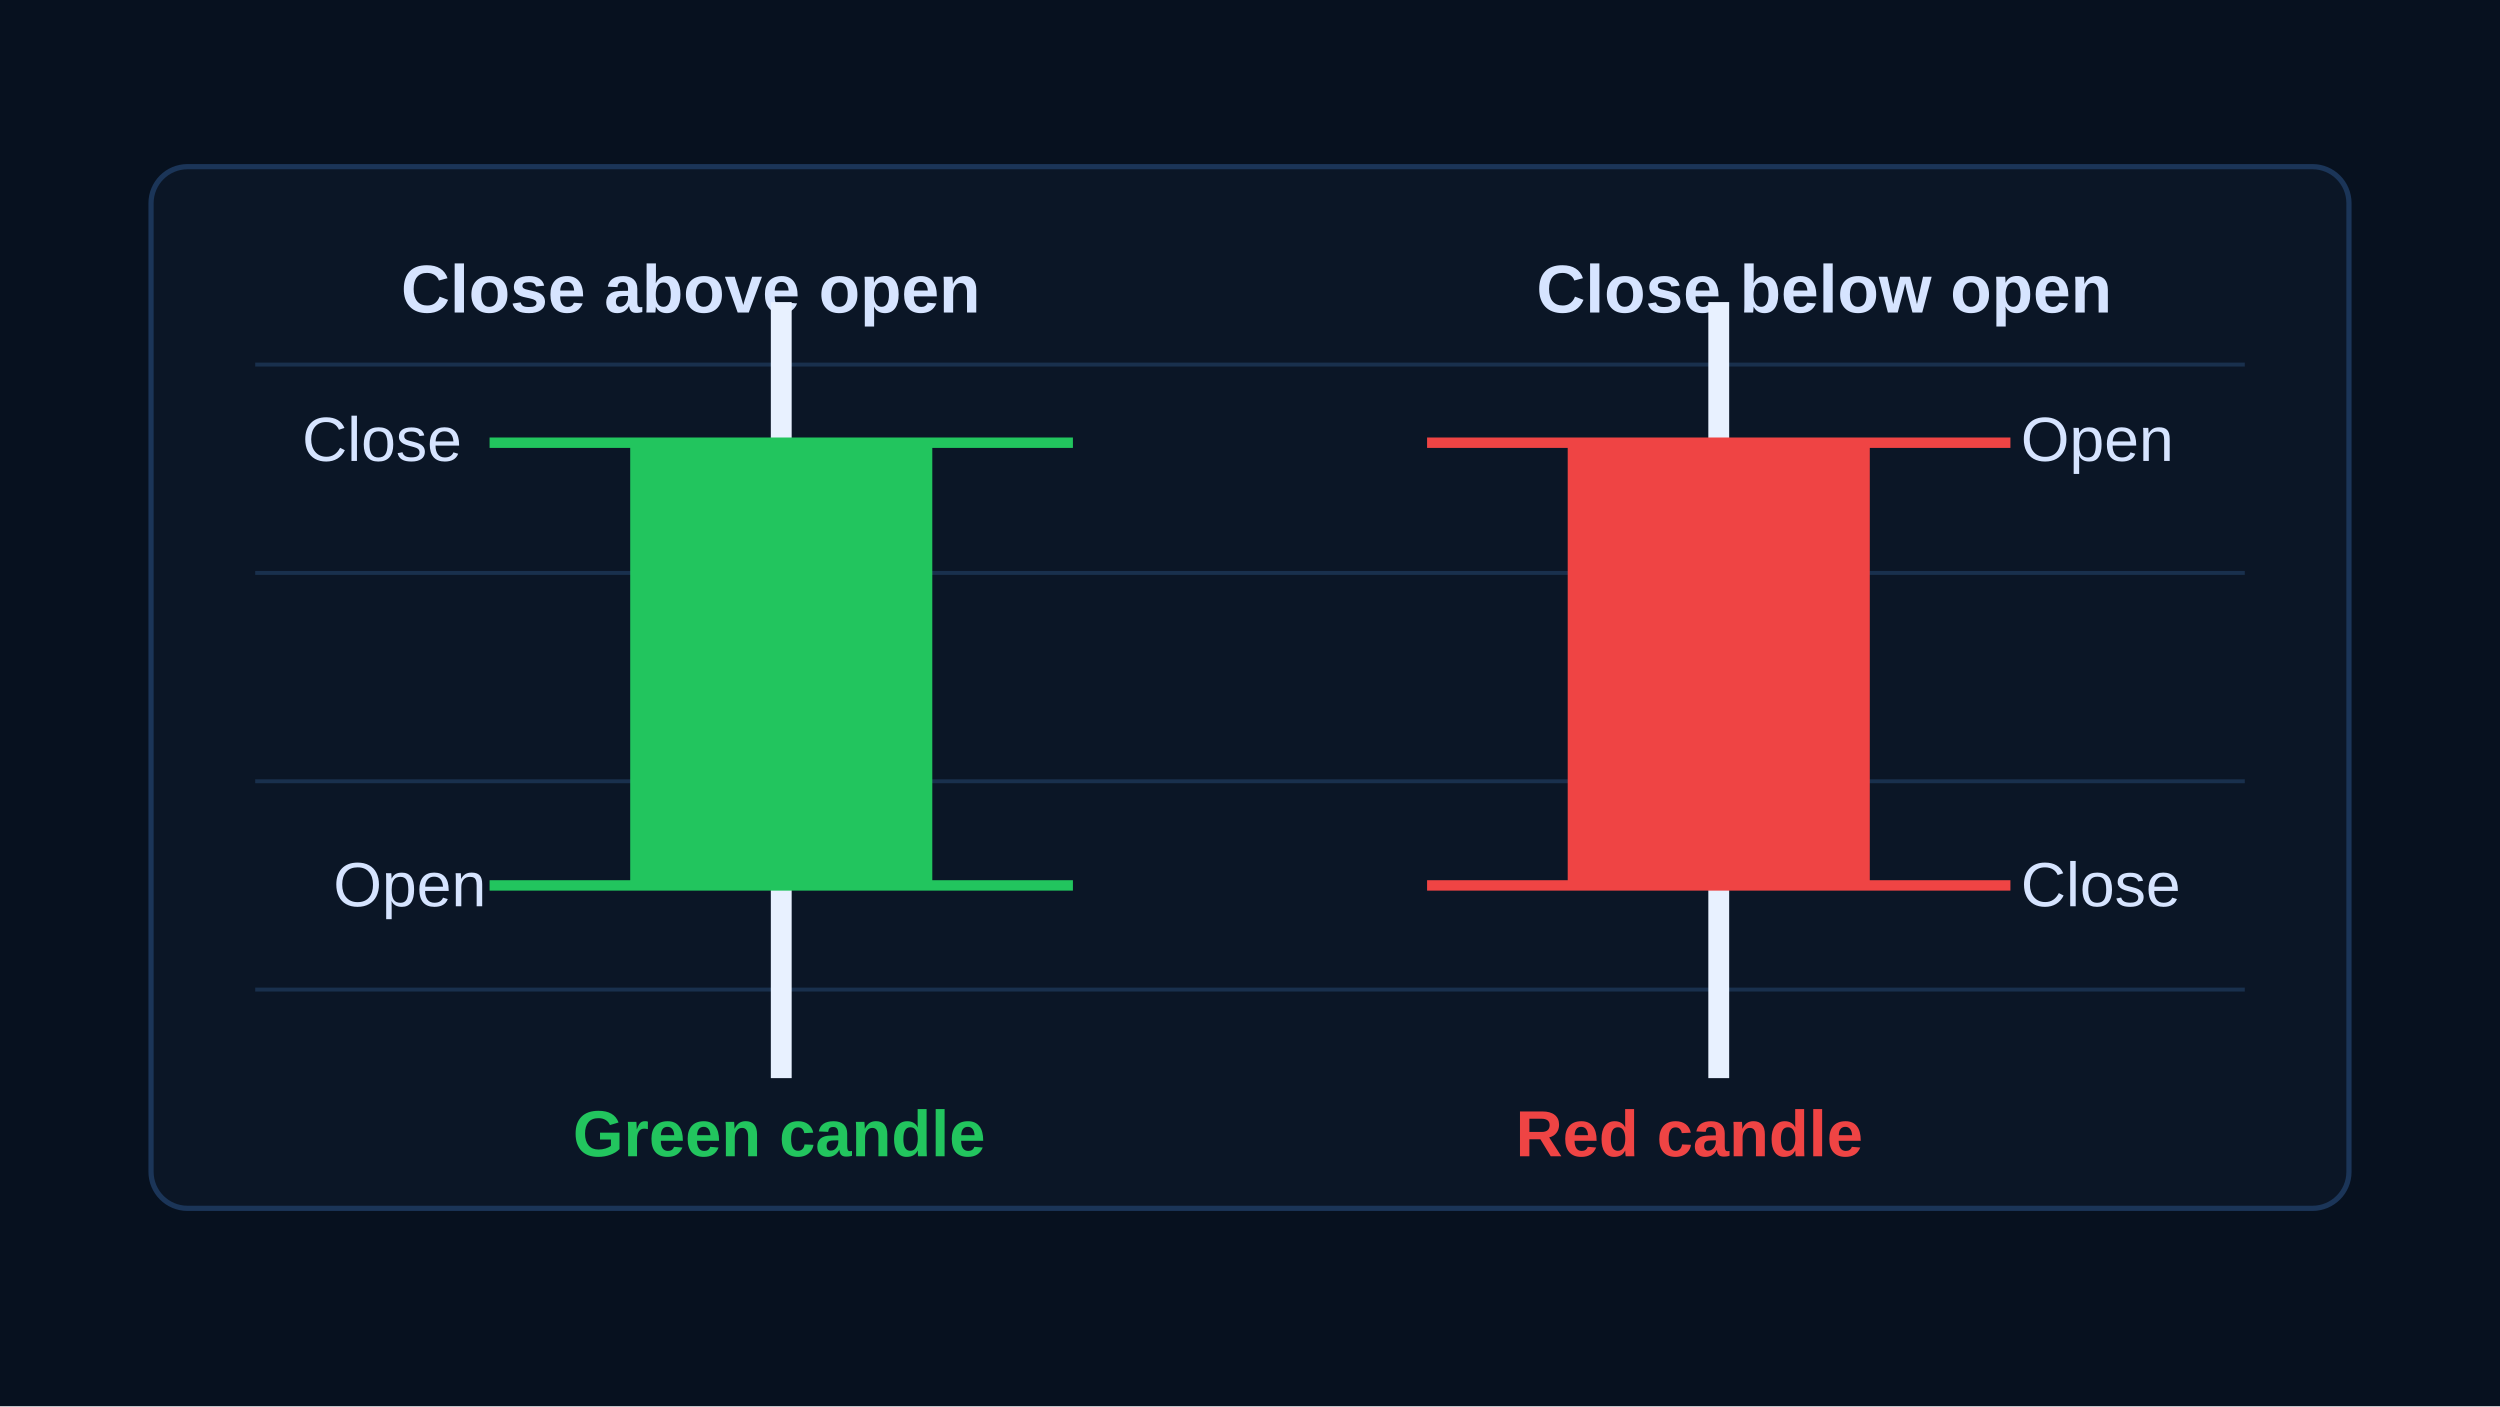
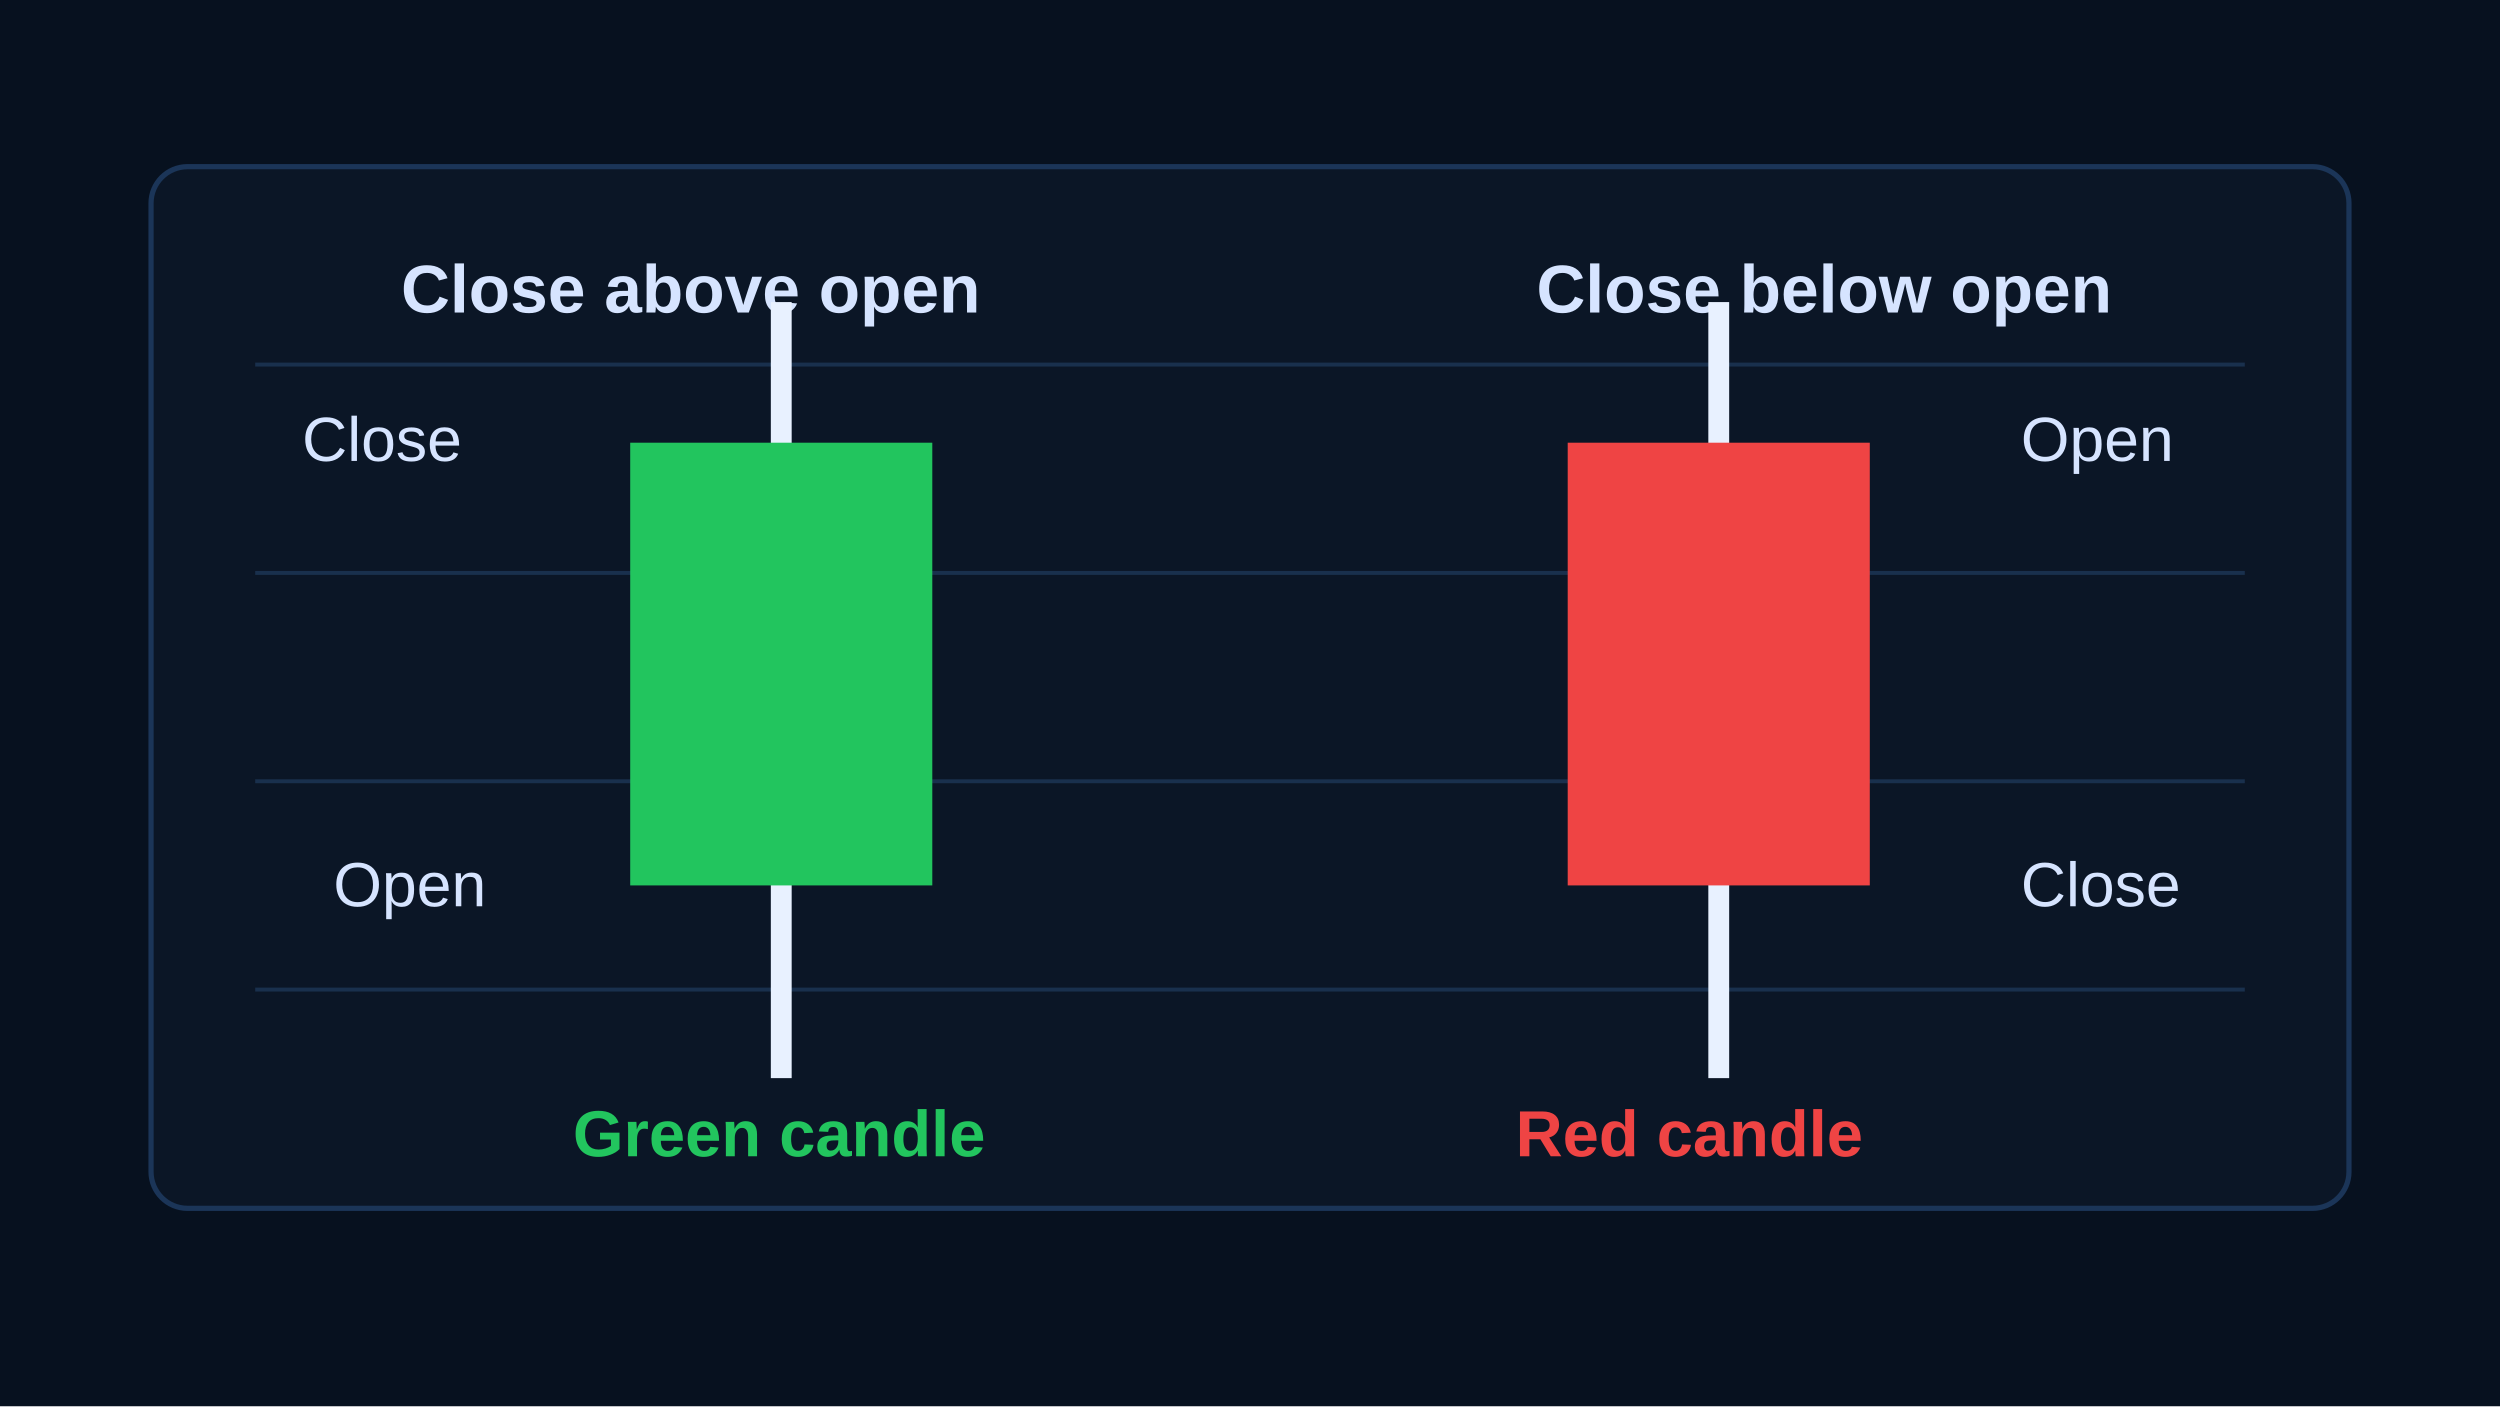
<svg xmlns="http://www.w3.org/2000/svg" width="960" height="540" viewBox="0 0 960 540" role="img" aria-labelledby="title desc">
  <rect width="960" height="540" fill="#07111f" />
  <rect x="58" y="64" width="844" height="400" rx="14" fill="#0b1626" stroke="#1b3558" stroke-width="2" />
  <g stroke="#19304d" stroke-width="1.5">
    <line x1="98" y1="140" x2="862" y2="140" />
    <line x1="98" y1="220" x2="862" y2="220" />
    <line x1="98" y1="300" x2="862" y2="300" />
    <line x1="98" y1="380" x2="862" y2="380" />
  </g>
  <g>
    <text x="154" y="120" fill="#d6e4ff" font-family="Arial, sans-serif" font-size="26" font-weight="700">Close above open</text>
    <line x1="300" y1="120" x2="300" y2="410" stroke="#e8f1ff" stroke-width="8" stroke-linecap="square" />
    <rect x="242" y="170" width="116" height="170" fill="#22c55e" />
-     <line x1="188" y1="170" x2="412" y2="170" stroke="#22c55e" stroke-width="4" />
-     <line x1="188" y1="340" x2="412" y2="340" stroke="#22c55e" stroke-width="4" />
    <text x="116" y="177" fill="#d6e4ff" font-family="Arial, sans-serif" font-size="24">Close</text>
    <text x="128" y="348" fill="#d6e4ff" font-family="Arial, sans-serif" font-size="24">Open</text>
    <text x="220" y="444" fill="#22c55e" font-family="Arial, sans-serif" font-size="25" font-weight="700">Green candle</text>
  </g>
  <g>
    <text x="590" y="120" fill="#d6e4ff" font-family="Arial, sans-serif" font-size="26" font-weight="700">Close below open</text>
    <line x1="660" y1="120" x2="660" y2="410" stroke="#e8f1ff" stroke-width="8" stroke-linecap="square" />
    <rect x="602" y="170" width="116" height="170" fill="#ef4444" />
-     <line x1="548" y1="170" x2="772" y2="170" stroke="#ef4444" stroke-width="4" />
-     <line x1="548" y1="340" x2="772" y2="340" stroke="#ef4444" stroke-width="4" />
    <text x="776" y="177" fill="#d6e4ff" font-family="Arial, sans-serif" font-size="24">Open</text>
    <text x="776" y="348" fill="#d6e4ff" font-family="Arial, sans-serif" font-size="24">Close</text>
    <text x="582" y="444" fill="#ef4444" font-family="Arial, sans-serif" font-size="25" font-weight="700">Red candle</text>
  </g>
</svg>
